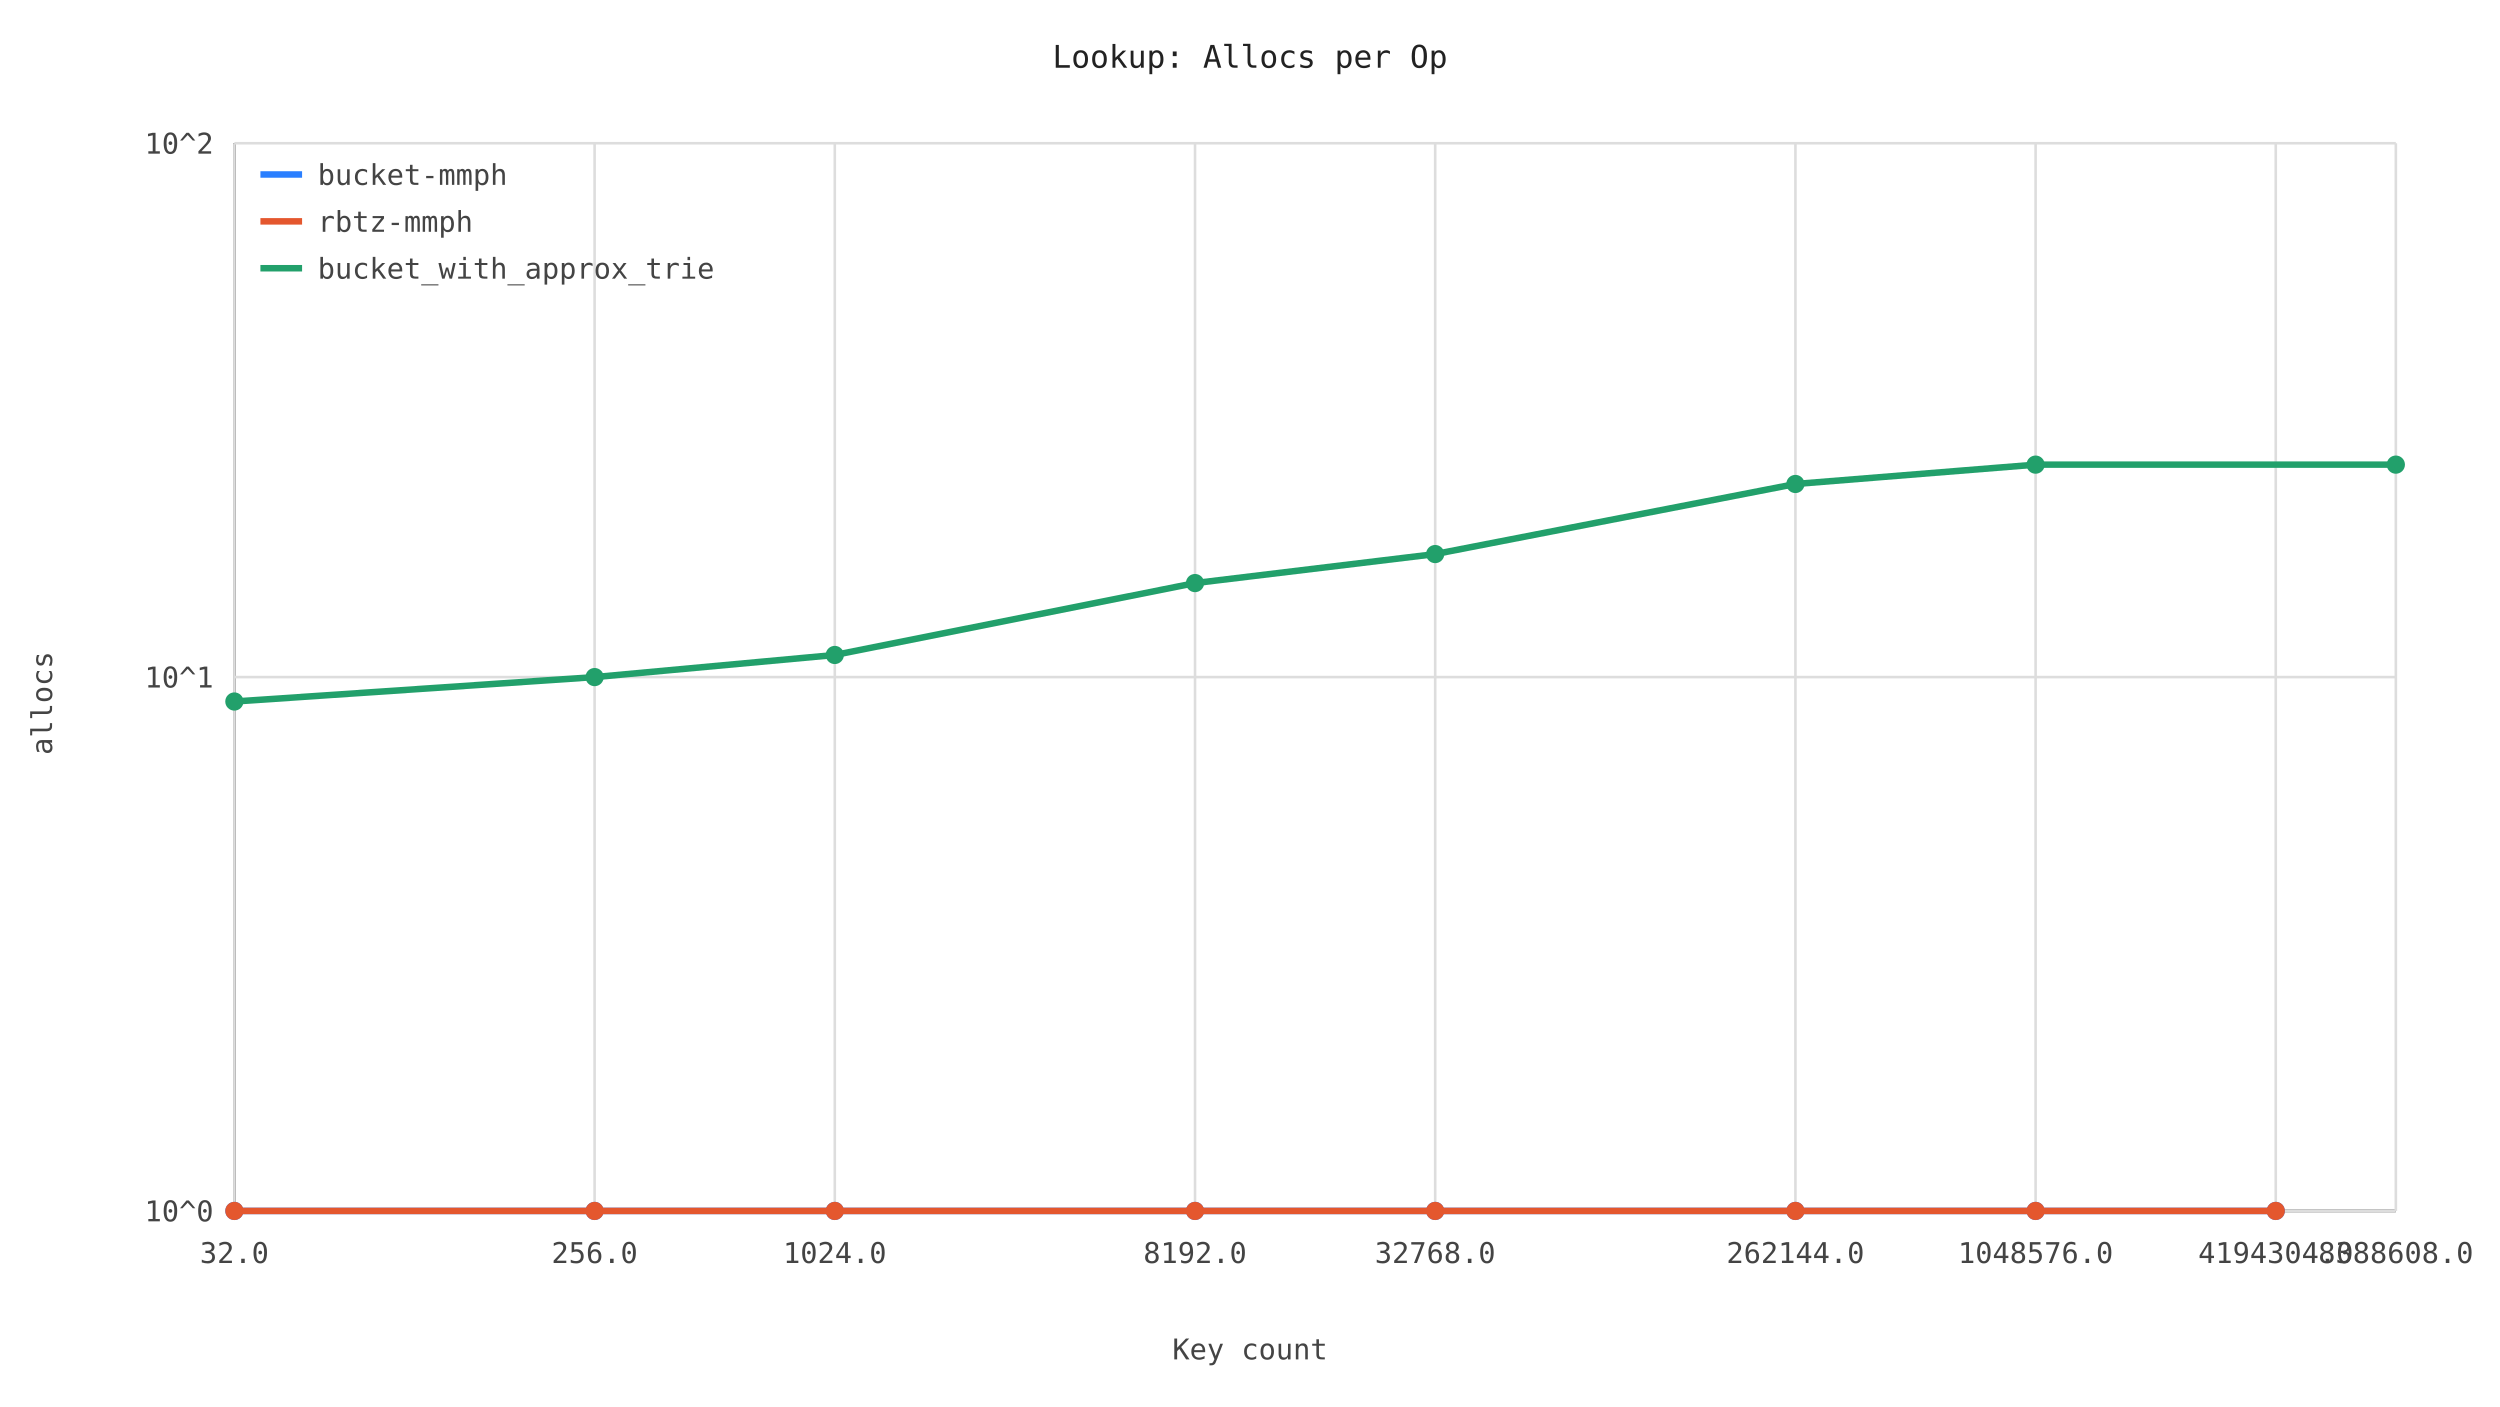
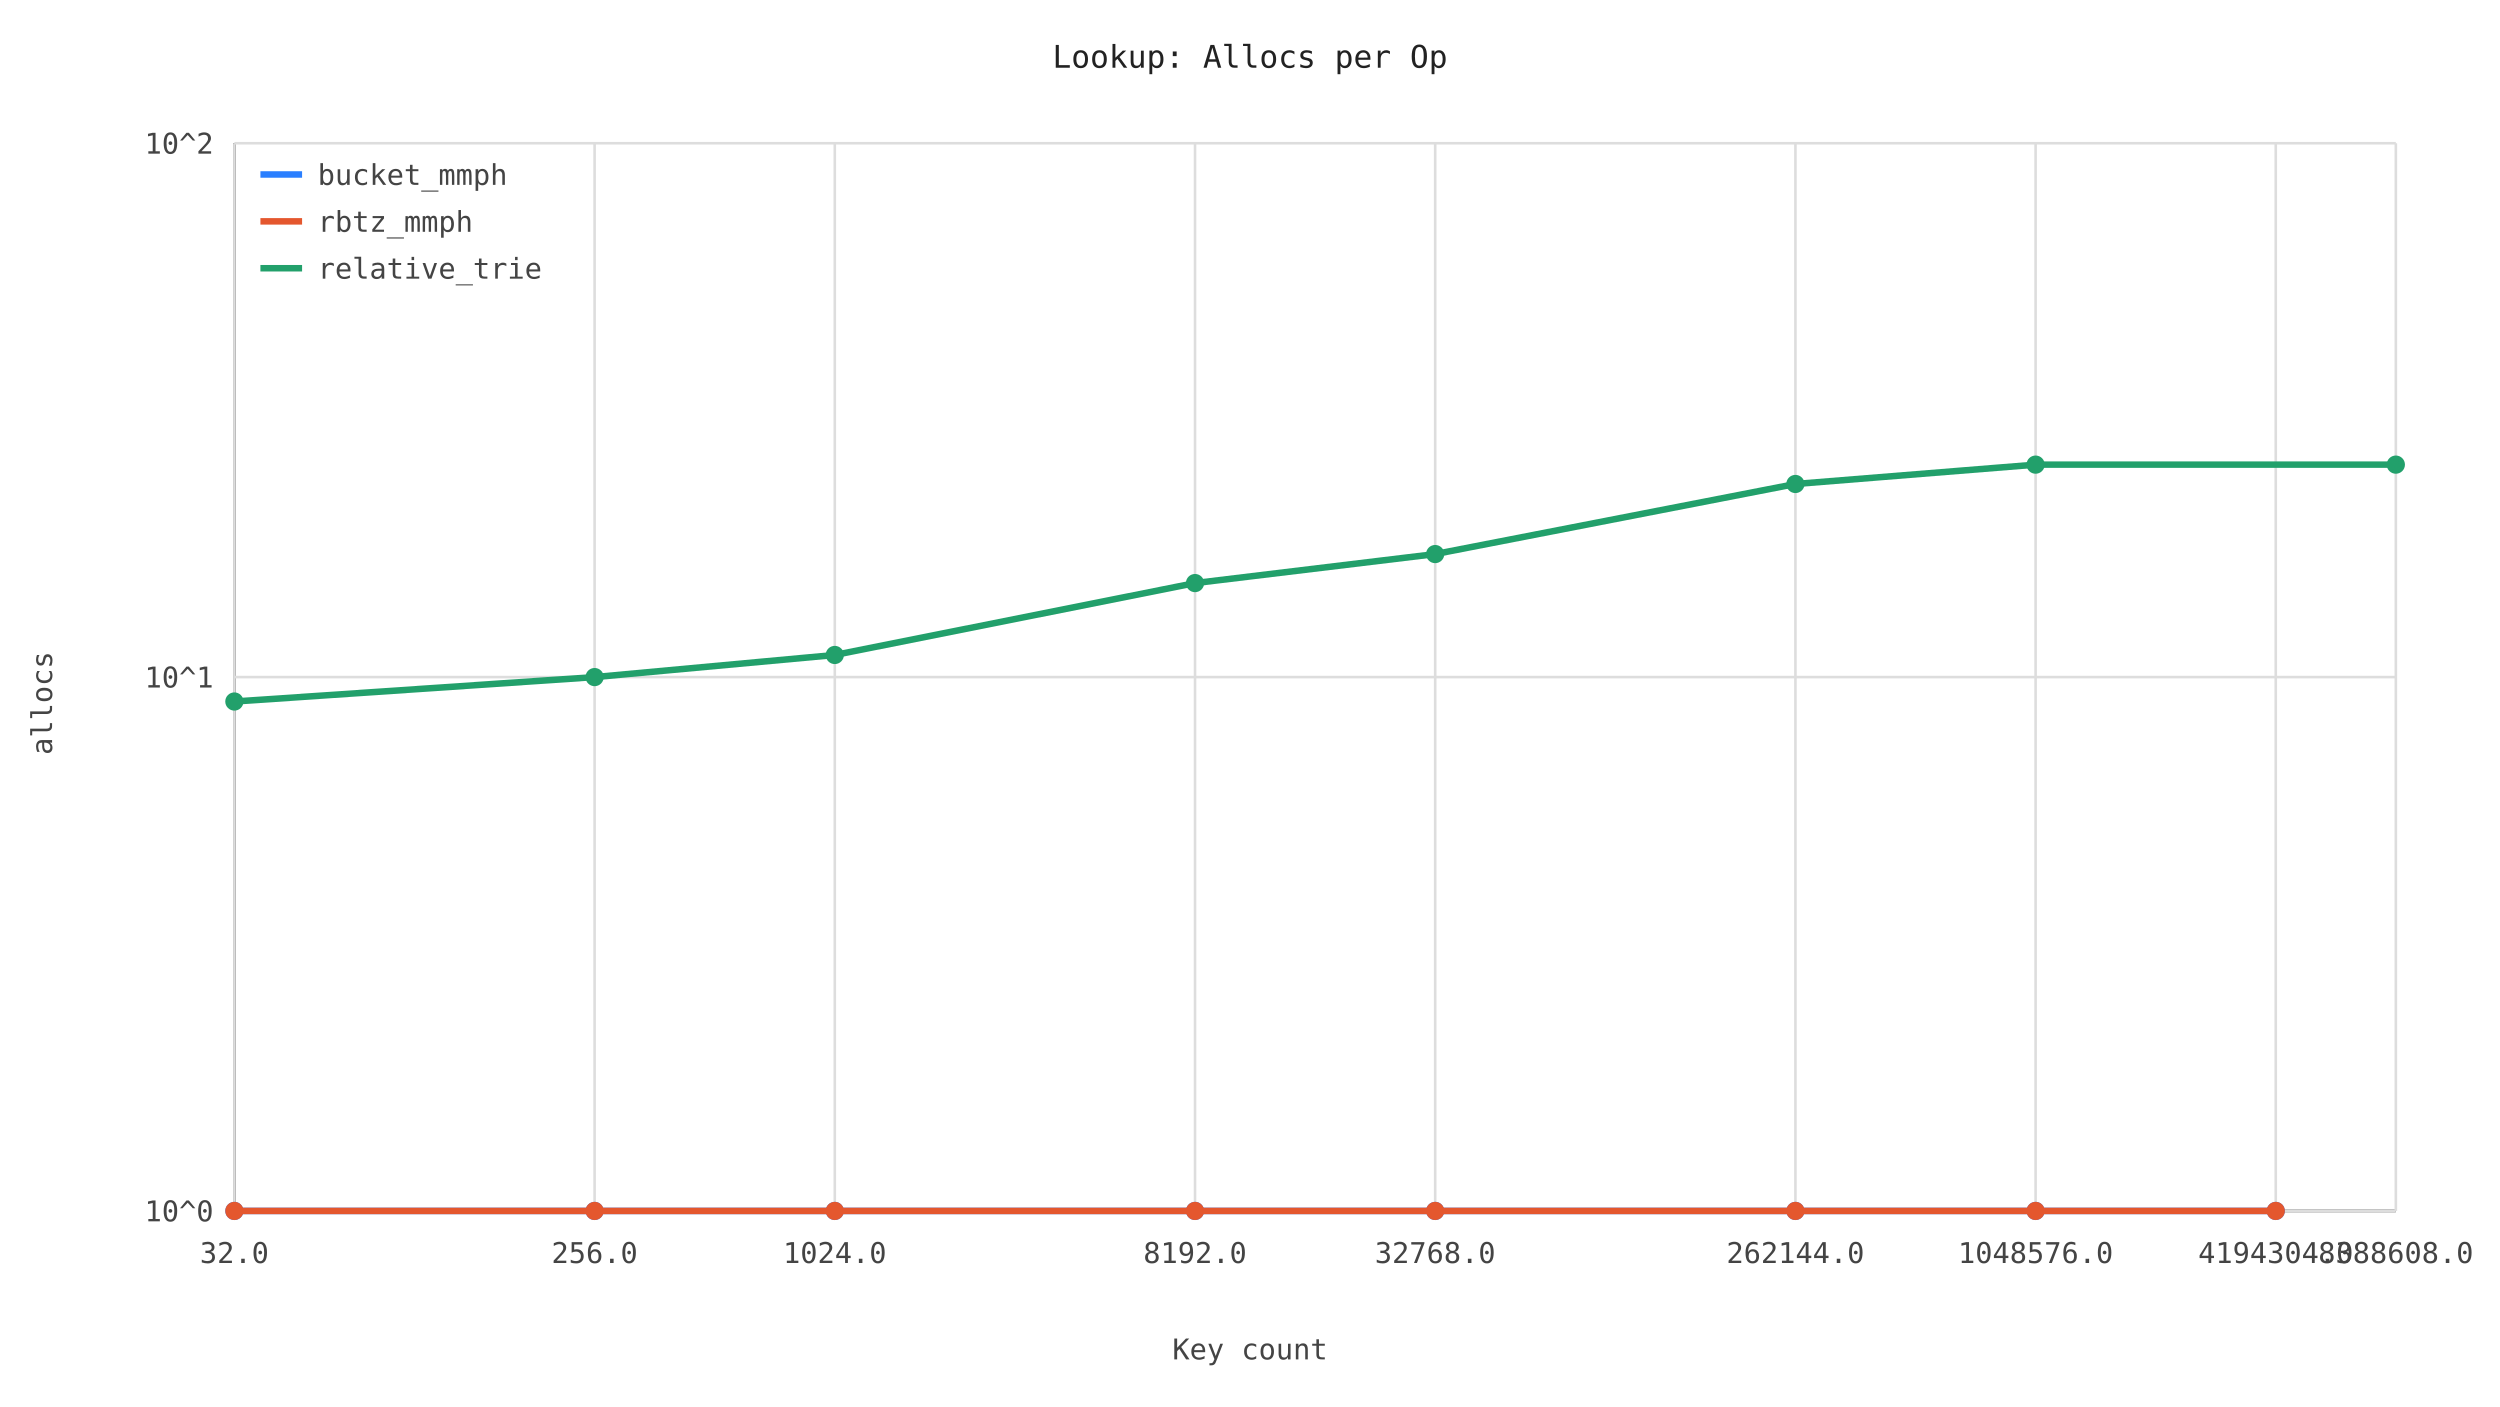
<svg xmlns="http://www.w3.org/2000/svg" width="960.0" height="540.0" viewBox="0 0 960.0 540.0">
  <style>text{font-family:Menlo,Monaco,monospace;font-size:12px;fill:#222} .axis{stroke:#333;stroke-width:1} .grid{stroke:#ddd;stroke-width:1} .label{font-size:11px;fill:#444}</style>
  <text x="480.0" y="26" text-anchor="middle">Lookup: Allocs per Op</text>
  <line class="axis" x1="90.0" y1="465.0" x2="920.0" y2="465.0" />
  <line class="axis" x1="90.0" y1="55.0" x2="90.0" y2="465.0" />
  <line class="grid" x1="90.0" y1="465.00" x2="920.0" y2="465.00" />
  <text class="label" x="82.0" y="469.00" text-anchor="end">10^0</text>
  <line class="grid" x1="90.0" y1="260.00" x2="920.0" y2="260.00" />
  <text class="label" x="82.0" y="264.00" text-anchor="end">10^1</text>
  <line class="grid" x1="90.0" y1="55.00" x2="920.0" y2="55.00" />
  <text class="label" x="82.0" y="59.00" text-anchor="end">10^2</text>
  <line class="grid" x1="90.00" y1="55.0" x2="90.00" y2="465.0" />
  <text class="label" x="90.00" y="485.0" text-anchor="middle">32.0</text>
  <line class="grid" x1="228.33" y1="55.0" x2="228.33" y2="465.0" />
  <text class="label" x="228.33" y="485.0" text-anchor="middle">256.0</text>
  <line class="grid" x1="320.56" y1="55.0" x2="320.56" y2="465.0" />
  <text class="label" x="320.56" y="485.0" text-anchor="middle">1024.0</text>
  <line class="grid" x1="458.89" y1="55.0" x2="458.89" y2="465.0" />
  <text class="label" x="458.89" y="485.0" text-anchor="middle">8192.0</text>
  <line class="grid" x1="551.11" y1="55.0" x2="551.11" y2="465.0" />
  <text class="label" x="551.11" y="485.0" text-anchor="middle">32768.0</text>
  <line class="grid" x1="689.44" y1="55.0" x2="689.44" y2="465.0" />
  <text class="label" x="689.44" y="485.0" text-anchor="middle">262144.0</text>
  <line class="grid" x1="781.67" y1="55.0" x2="781.67" y2="465.0" />
  <text class="label" x="781.67" y="485.0" text-anchor="middle">1048576.0</text>
  <line class="grid" x1="873.89" y1="55.0" x2="873.89" y2="465.0" />
  <text class="label" x="873.89" y="485.0" text-anchor="middle">4194304.0</text>
  <line class="grid" x1="920.00" y1="55.0" x2="920.00" y2="465.0" />
  <text class="label" x="920.00" y="485.0" text-anchor="middle">8388608.0</text>
  <polyline fill="none" stroke="#2a7fff" stroke-width="2.5" points="90.00,465.00 228.33,465.00 320.56,465.00 458.89,465.00 551.11,465.00 689.44,465.00 781.67,465.00 873.89,465.00" />
  <circle cx="90.00" cy="465.00" r="3.5" fill="#2a7fff" />
  <circle cx="228.33" cy="465.00" r="3.5" fill="#2a7fff" />
  <circle cx="320.56" cy="465.00" r="3.5" fill="#2a7fff" />
  <circle cx="458.89" cy="465.00" r="3.5" fill="#2a7fff" />
  <circle cx="551.11" cy="465.00" r="3.5" fill="#2a7fff" />
  <circle cx="689.44" cy="465.00" r="3.5" fill="#2a7fff" />
  <circle cx="781.67" cy="465.00" r="3.5" fill="#2a7fff" />
  <circle cx="873.89" cy="465.00" r="3.5" fill="#2a7fff" />
  <line x1="100.0" y1="67.0" x2="116.0" y2="67.0" stroke="#2a7fff" stroke-width="2.5" />
-   <text class="label" x="122.0" y="71.0">bucket-mmph</text>
+   <text class="label" x="122.0" y="71.0">bucket_mmph</text>
  <polyline fill="none" stroke="#e4572e" stroke-width="2.5" points="90.00,465.00 228.33,465.00 320.56,465.00 458.89,465.00 551.11,465.00 689.44,465.00 781.67,465.00 873.89,465.00" />
  <circle cx="90.00" cy="465.00" r="3.5" fill="#e4572e" />
  <circle cx="228.33" cy="465.00" r="3.5" fill="#e4572e" />
  <circle cx="320.56" cy="465.00" r="3.5" fill="#e4572e" />
  <circle cx="458.89" cy="465.00" r="3.5" fill="#e4572e" />
  <circle cx="551.11" cy="465.00" r="3.5" fill="#e4572e" />
  <circle cx="689.44" cy="465.00" r="3.5" fill="#e4572e" />
  <circle cx="781.67" cy="465.00" r="3.5" fill="#e4572e" />
  <circle cx="873.89" cy="465.00" r="3.5" fill="#e4572e" />
  <line x1="100.0" y1="85.0" x2="116.0" y2="85.0" stroke="#e4572e" stroke-width="2.5" />
-   <text class="label" x="122.0" y="89.0">rbtz-mmph</text>
+   <text class="label" x="122.0" y="89.0">rbtz_mmph</text>
  <polyline fill="none" stroke="#22a06b" stroke-width="2.5" points="90.00,269.38 228.33,260.00 320.56,251.51 458.89,223.90 551.11,212.76 689.44,185.85 781.67,178.42 920.00,178.42" />
  <circle cx="90.00" cy="269.38" r="3.5" fill="#22a06b" />
  <circle cx="228.33" cy="260.00" r="3.5" fill="#22a06b" />
  <circle cx="320.56" cy="251.51" r="3.5" fill="#22a06b" />
  <circle cx="458.89" cy="223.90" r="3.5" fill="#22a06b" />
  <circle cx="551.11" cy="212.76" r="3.5" fill="#22a06b" />
  <circle cx="689.44" cy="185.85" r="3.5" fill="#22a06b" />
  <circle cx="781.67" cy="178.42" r="3.5" fill="#22a06b" />
  <circle cx="920.00" cy="178.42" r="3.5" fill="#22a06b" />
  <line x1="100.0" y1="103.0" x2="116.0" y2="103.0" stroke="#22a06b" stroke-width="2.5" />
-   <text class="label" x="122.0" y="107.0">bucket_with_approx_trie</text>
+   <text class="label" x="122.0" y="107.0">relative_trie</text>
  <text class="label" x="480.0" y="522.0" text-anchor="middle">Key count</text>
  <text class="label" transform="translate(20,270.0) rotate(-90)" text-anchor="middle">allocs</text>
</svg>
